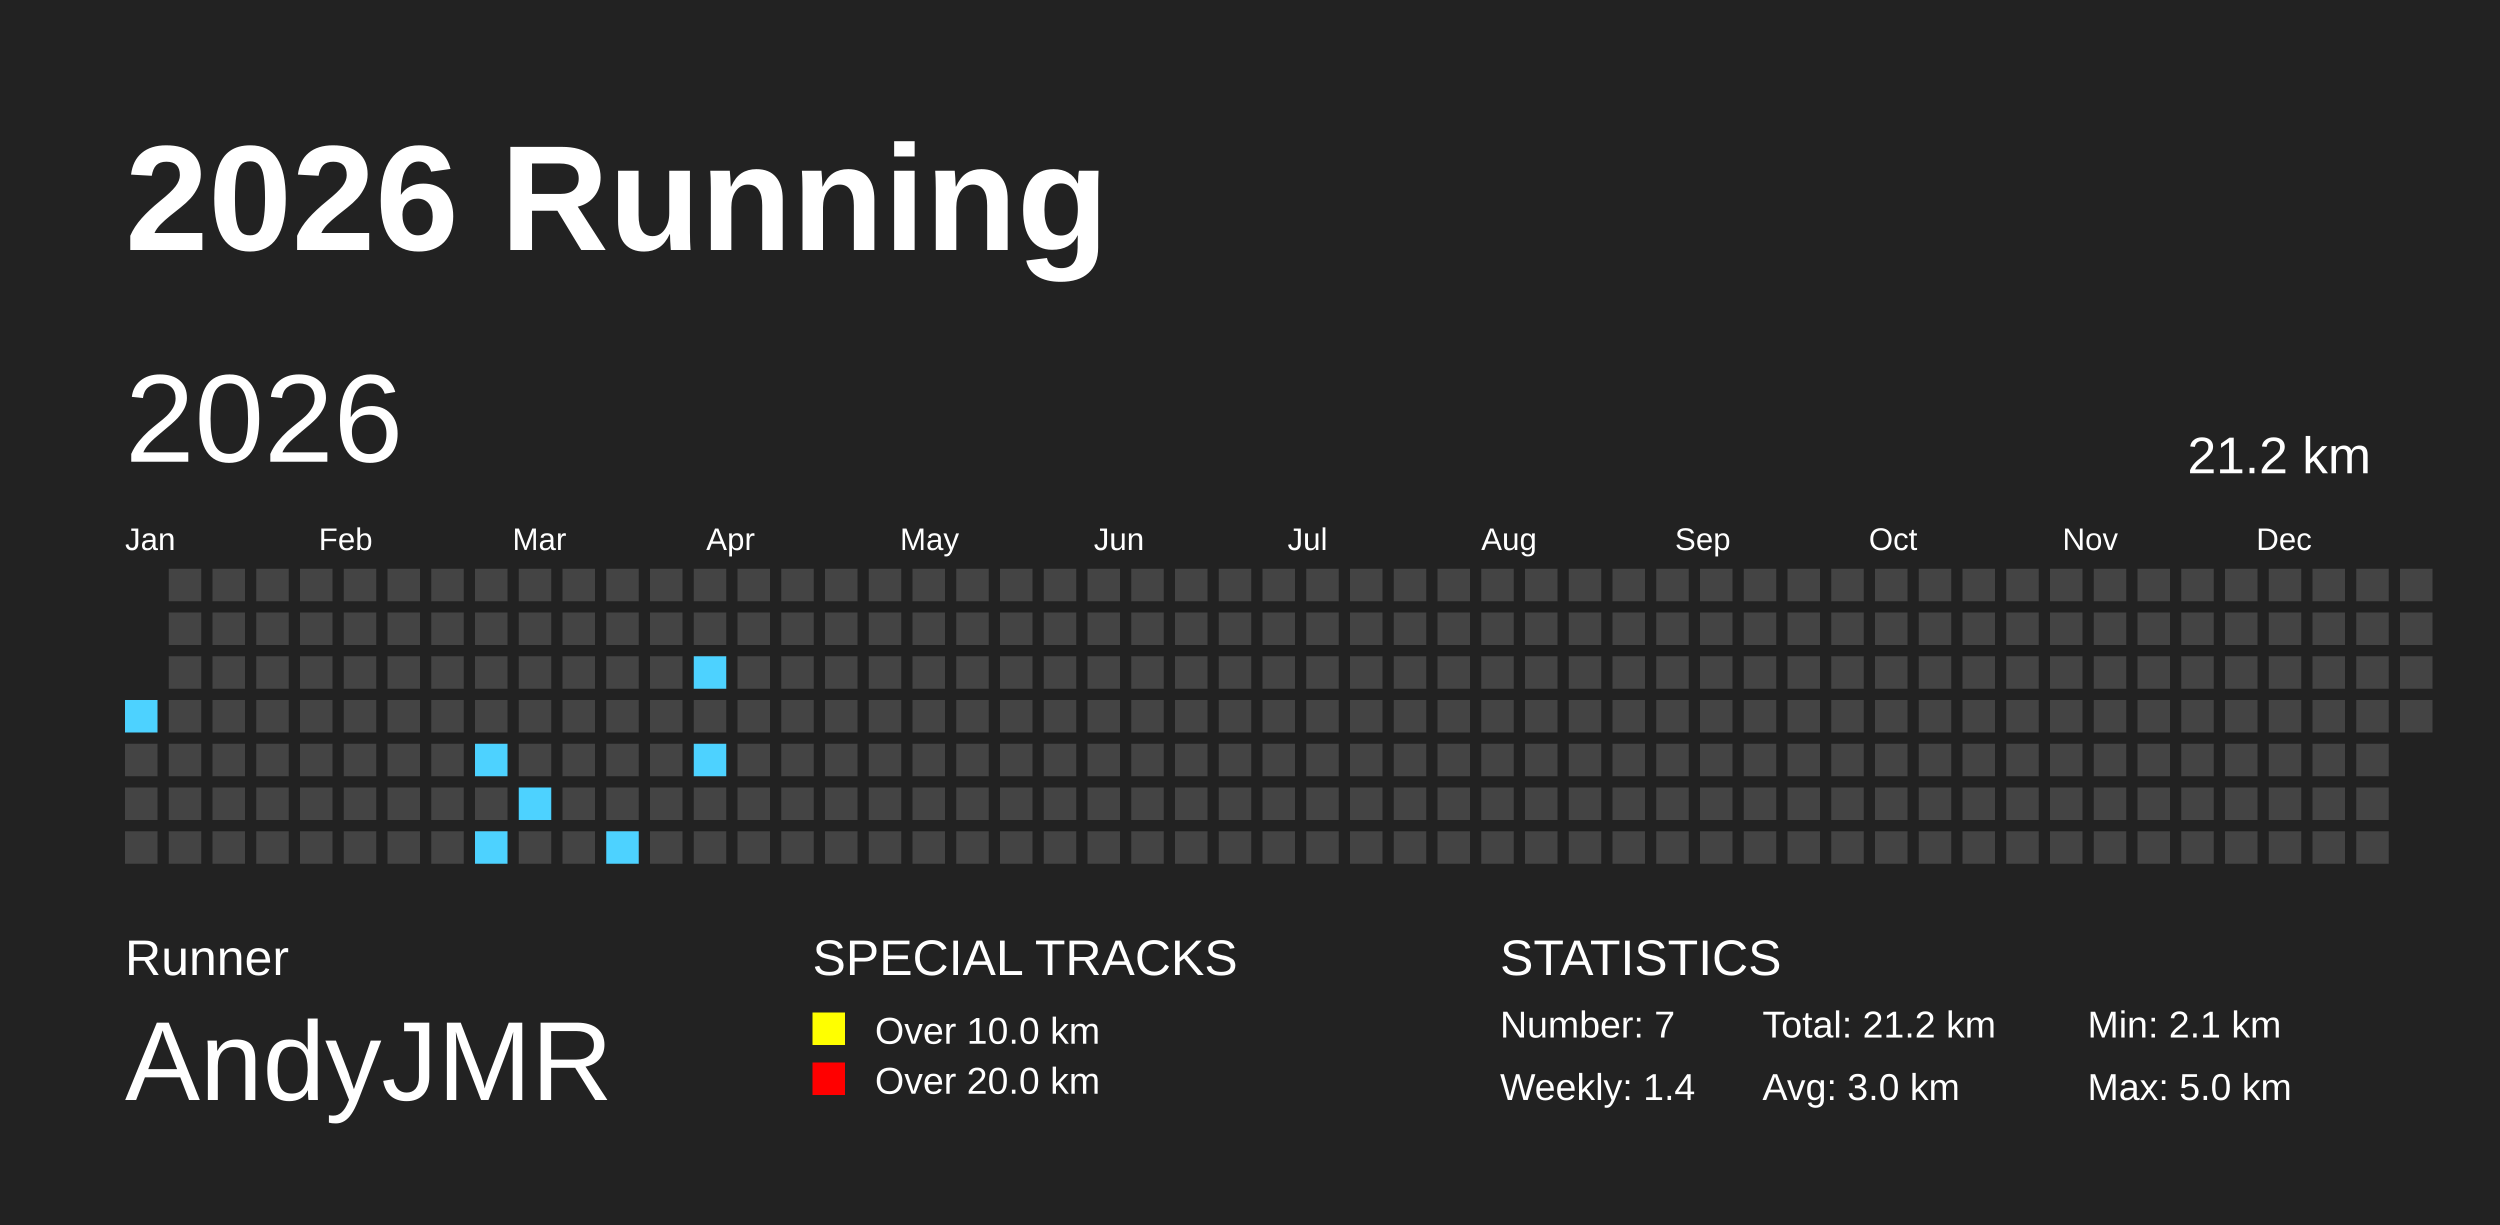
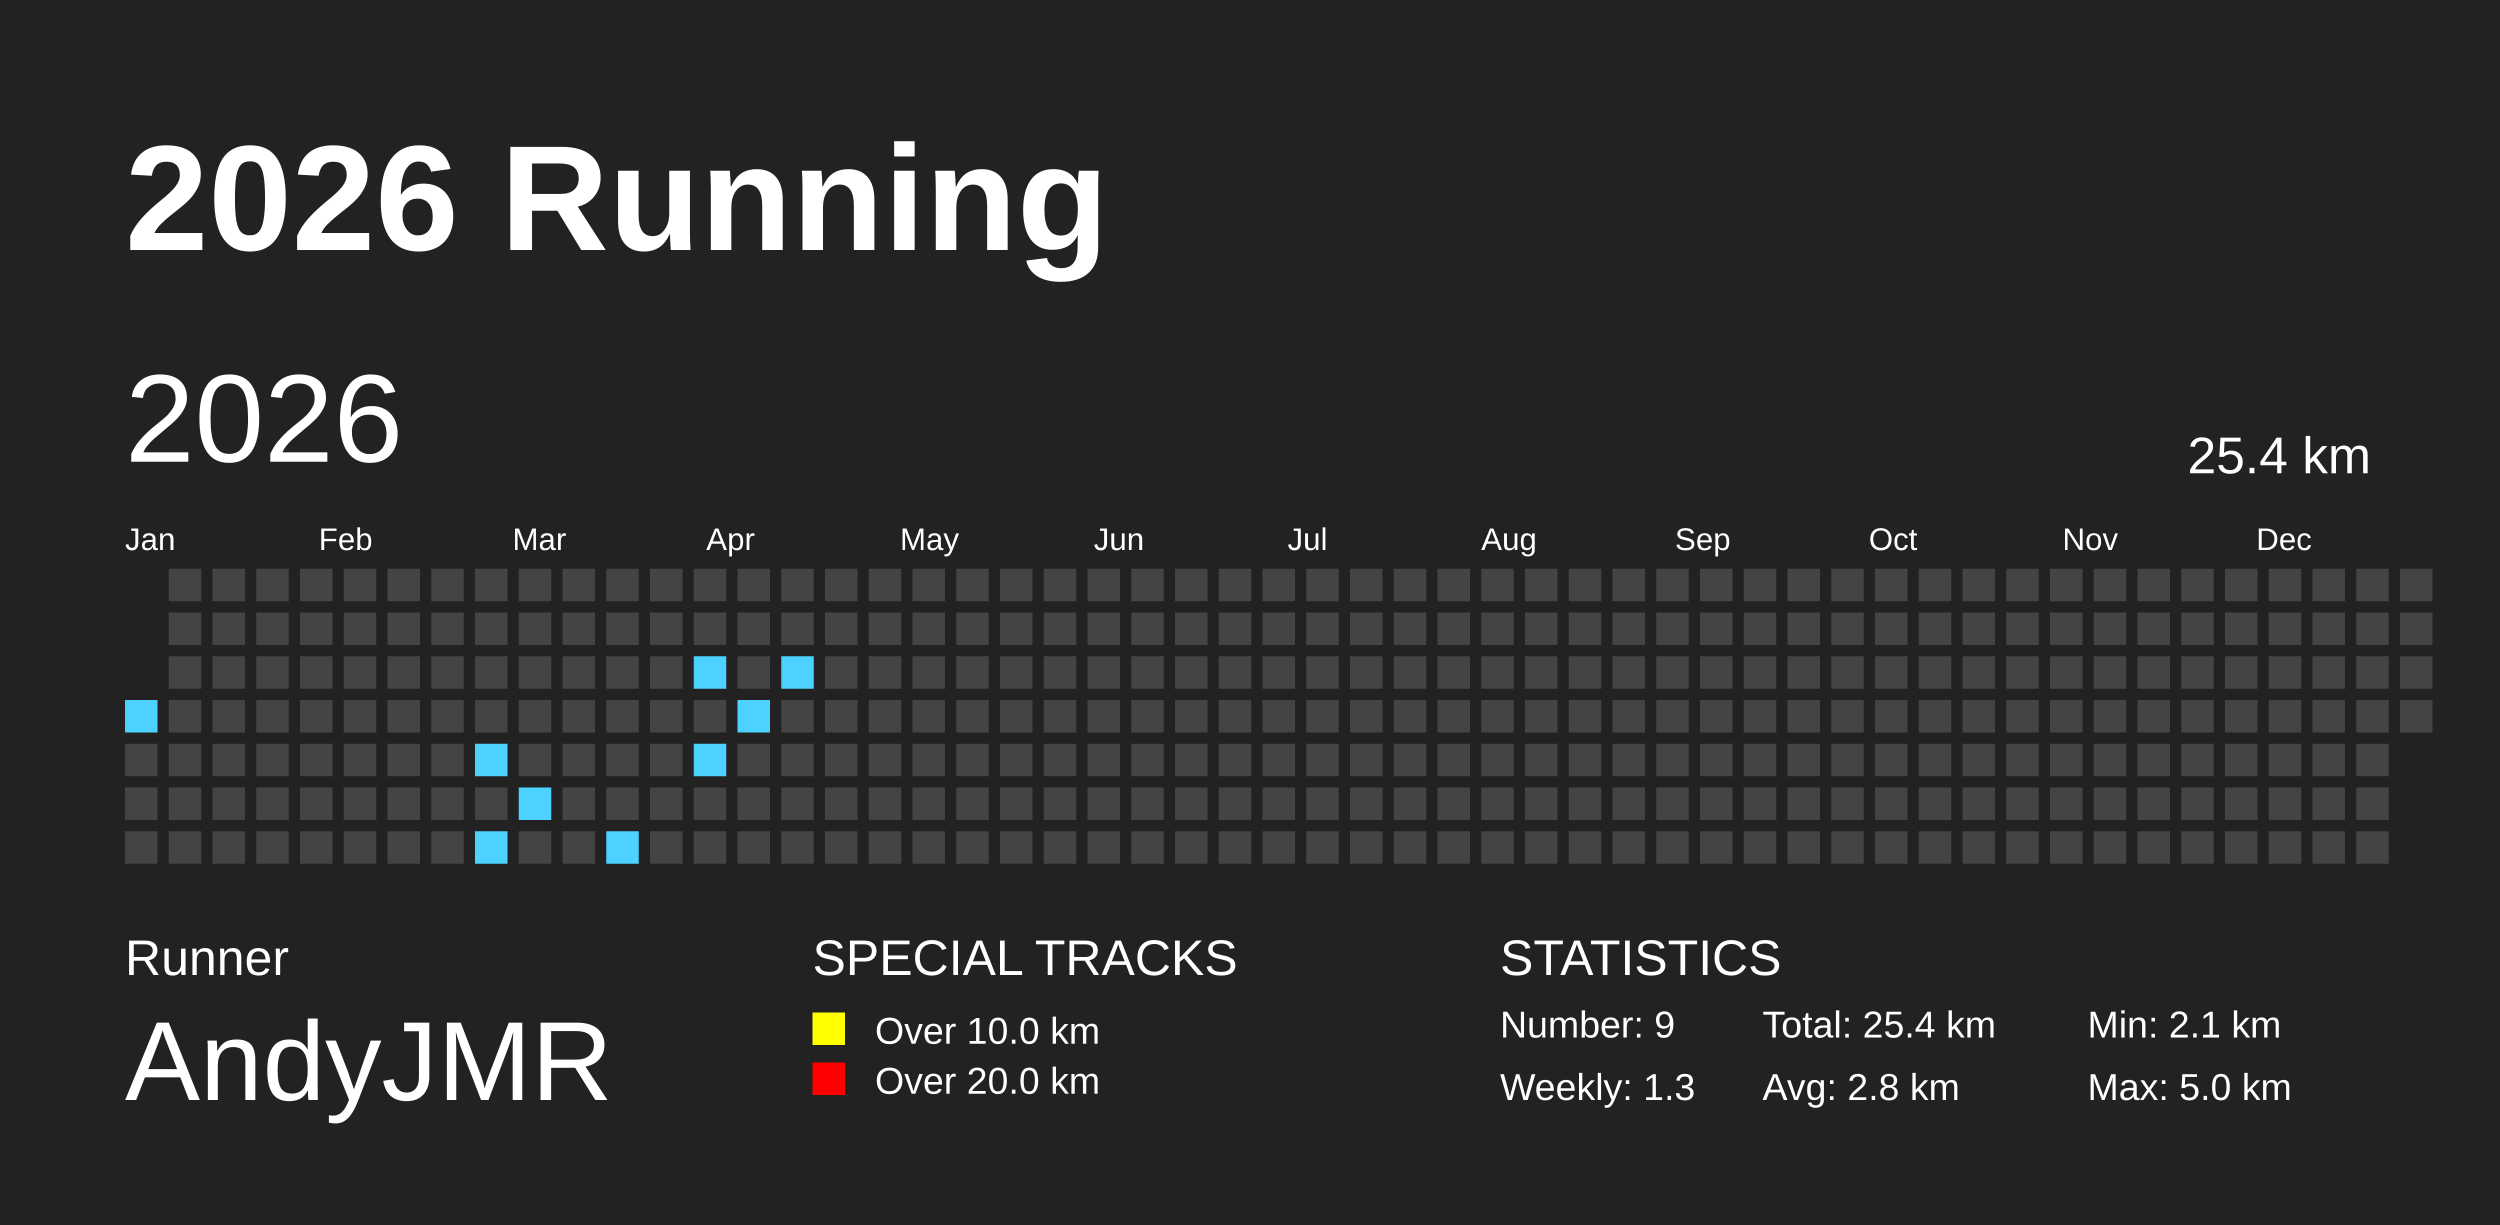
<svg xmlns="http://www.w3.org/2000/svg" baseProfile="full" height="98mm" version="1.1" viewBox="0,0,200,98" width="200mm">
  <defs />
  <rect fill="#222222" height="98" width="200" x="0" y="0" />
  <text fill="#FFFFFF" style="font-size:12px; font-family:Arial; font-weight:bold;" x="10" y="20">2026 Running</text>
  <text fill="#FFFFFF" style="font-size:4px; font-family:Arial" x="10" y="78">Runner</text>
  <text fill="#FFFFFF" style="font-size:9px; font-family:Arial" x="10" y="88">AndyJMR</text>
  <text fill="#FFFFFF" style="font-size:4px; font-family:Arial" x="65" y="78">SPECIAL TRACKS</text>
  <rect fill="yellow" height="2.6" width="2.6" x="65" y="81" />
  <text fill="#FFFFFF" style="font-size:3px; font-family:Arial" x="70" y="83.5">Over 10.0 km</text>
  <rect fill="red" height="2.6" width="2.6" x="65" y="85" />
  <text fill="#FFFFFF" style="font-size:3px; font-family:Arial" x="70" y="87.5">Over 20.0 km</text>
  <text fill="#FFFFFF" style="font-size:4px; font-family:Arial" x="120" y="78">STATISTICS</text>
-   <text fill="#FFFFFF" style="font-size:3px; font-family:Arial" x="120" y="83">Number: 7</text>
-   <text fill="#FFFFFF" style="font-size:3px; font-family:Arial" x="120" y="88">Weekly: 1.4</text>
-   <text fill="#FFFFFF" style="font-size:3px; font-family:Arial" x="141" y="83">Total: 21.2 km</text>
-   <text fill="#FFFFFF" style="font-size:3px; font-family:Arial" x="141" y="88">Avg: 3.0 km</text>
+   <text fill="#FFFFFF" style="font-size:3px; font-family:Arial" x="120" y="83">Number: 9</text>
+   <text fill="#FFFFFF" style="font-size:3px; font-family:Arial" x="120" y="88">Weekly: 1.3</text>
+   <text fill="#FFFFFF" style="font-size:3px; font-family:Arial" x="141" y="83">Total: 25.4 km</text>
+   <text fill="#FFFFFF" style="font-size:3px; font-family:Arial" x="141" y="88">Avg: 2.8 km</text>
  <text fill="#FFFFFF" style="font-size:3px; font-family:Arial" x="167" y="83">Min: 2.1 km</text>
  <text fill="#FFFFFF" style="font-size:3px; font-family:Arial" x="167" y="88">Max: 5.0 km</text>
  <text dominant-baseline="hanging" fill="#FFFFFF" style="font-size:10.0px; font-family:Arial;" x="10" y="30">2026</text>
-   <text dominant-baseline="hanging" fill="#FFFFFF" style="font-size:4.125px; font-family:Arial;" x="175" y="35">21.2 km</text>
+   <text dominant-baseline="hanging" fill="#FFFFFF" style="font-size:4.125px; font-family:Arial;" x="175" y="35">25.4 km</text>
  <text fill="#FFFFFF" style="font-size:2.5px; font-family:Arial" x="10.0" y="44">Jan</text>
  <text fill="#FFFFFF" style="font-size:2.5px; font-family:Arial" x="25.5" y="44">Feb</text>
  <text fill="#FFFFFF" style="font-size:2.5px; font-family:Arial" x="41.0" y="44">Mar</text>
  <text fill="#FFFFFF" style="font-size:2.5px; font-family:Arial" x="56.5" y="44">Apr</text>
  <text fill="#FFFFFF" style="font-size:2.5px; font-family:Arial" x="72.0" y="44">May</text>
  <text fill="#FFFFFF" style="font-size:2.5px; font-family:Arial" x="87.5" y="44">Jun</text>
  <text fill="#FFFFFF" style="font-size:2.5px; font-family:Arial" x="103.0" y="44">Jul</text>
  <text fill="#FFFFFF" style="font-size:2.5px; font-family:Arial" x="118.5" y="44">Aug</text>
  <text fill="#FFFFFF" style="font-size:2.5px; font-family:Arial" x="134.0" y="44">Sep</text>
  <text fill="#FFFFFF" style="font-size:2.5px; font-family:Arial" x="149.5" y="44">Oct</text>
  <text fill="#FFFFFF" style="font-size:2.5px; font-family:Arial" x="165.0" y="44">Nov</text>
  <text fill="#FFFFFF" style="font-size:2.5px; font-family:Arial" x="180.5" y="44">Dec</text>
  <rect fill="#4DD2FF" height="2.6" width="2.6" x="10.0" y="56.0" />
  <rect fill="#444444" height="2.6" width="2.6" x="10.0" y="59.5" />
  <rect fill="#444444" height="2.6" width="2.6" x="10.0" y="63.0" />
  <rect fill="#444444" height="2.6" width="2.6" x="10.0" y="66.5" />
  <rect fill="#444444" height="2.6" width="2.6" x="13.5" y="45.5" />
  <rect fill="#444444" height="2.6" width="2.6" x="13.5" y="49.0" />
  <rect fill="#444444" height="2.6" width="2.6" x="13.5" y="52.5" />
  <rect fill="#444444" height="2.6" width="2.6" x="13.5" y="56.0" />
  <rect fill="#444444" height="2.6" width="2.6" x="13.5" y="59.5" />
  <rect fill="#444444" height="2.6" width="2.6" x="13.5" y="63.0" />
  <rect fill="#444444" height="2.6" width="2.6" x="13.5" y="66.5" />
  <rect fill="#444444" height="2.6" width="2.6" x="17.0" y="45.5" />
  <rect fill="#444444" height="2.6" width="2.6" x="17.0" y="49.0" />
  <rect fill="#444444" height="2.6" width="2.6" x="17.0" y="52.5" />
  <rect fill="#444444" height="2.6" width="2.6" x="17.0" y="56.0" />
  <rect fill="#444444" height="2.6" width="2.6" x="17.0" y="59.5" />
  <rect fill="#444444" height="2.6" width="2.6" x="17.0" y="63.0" />
  <rect fill="#444444" height="2.6" width="2.6" x="17.0" y="66.5" />
  <rect fill="#444444" height="2.6" width="2.6" x="20.5" y="45.5" />
  <rect fill="#444444" height="2.6" width="2.6" x="20.5" y="49.0" />
  <rect fill="#444444" height="2.6" width="2.6" x="20.5" y="52.5" />
  <rect fill="#444444" height="2.6" width="2.6" x="20.5" y="56.0" />
  <rect fill="#444444" height="2.6" width="2.6" x="20.5" y="59.5" />
  <rect fill="#444444" height="2.6" width="2.6" x="20.5" y="63.0" />
  <rect fill="#444444" height="2.6" width="2.6" x="20.5" y="66.5" />
  <rect fill="#444444" height="2.6" width="2.6" x="24.0" y="45.5" />
  <rect fill="#444444" height="2.6" width="2.6" x="24.0" y="49.0" />
  <rect fill="#444444" height="2.6" width="2.6" x="24.0" y="52.5" />
  <rect fill="#444444" height="2.6" width="2.6" x="24.0" y="56.0" />
  <rect fill="#444444" height="2.6" width="2.6" x="24.0" y="59.5" />
  <rect fill="#444444" height="2.6" width="2.6" x="24.0" y="63.0" />
  <rect fill="#444444" height="2.6" width="2.6" x="24.0" y="66.5" />
  <rect fill="#444444" height="2.6" width="2.6" x="27.5" y="45.5" />
  <rect fill="#444444" height="2.6" width="2.6" x="27.5" y="49.0" />
  <rect fill="#444444" height="2.6" width="2.6" x="27.5" y="52.5" />
  <rect fill="#444444" height="2.6" width="2.6" x="27.5" y="56.0" />
  <rect fill="#444444" height="2.6" width="2.6" x="27.5" y="59.5" />
  <rect fill="#444444" height="2.6" width="2.6" x="27.5" y="63.0" />
  <rect fill="#444444" height="2.6" width="2.6" x="27.5" y="66.5" />
  <rect fill="#444444" height="2.6" width="2.6" x="31.0" y="45.5" />
  <rect fill="#444444" height="2.6" width="2.6" x="31.0" y="49.0" />
  <rect fill="#444444" height="2.6" width="2.6" x="31.0" y="52.5" />
  <rect fill="#444444" height="2.6" width="2.6" x="31.0" y="56.0" />
  <rect fill="#444444" height="2.6" width="2.6" x="31.0" y="59.5" />
  <rect fill="#444444" height="2.6" width="2.6" x="31.0" y="63.0" />
  <rect fill="#444444" height="2.6" width="2.6" x="31.0" y="66.5" />
  <rect fill="#444444" height="2.6" width="2.6" x="34.5" y="45.5" />
  <rect fill="#444444" height="2.6" width="2.6" x="34.5" y="49.0" />
  <rect fill="#444444" height="2.6" width="2.6" x="34.5" y="52.5" />
  <rect fill="#444444" height="2.6" width="2.6" x="34.5" y="56.0" />
  <rect fill="#444444" height="2.6" width="2.6" x="34.5" y="59.5" />
  <rect fill="#444444" height="2.6" width="2.6" x="34.5" y="63.0" />
  <rect fill="#444444" height="2.6" width="2.6" x="34.5" y="66.5" />
  <rect fill="#444444" height="2.6" width="2.6" x="38.0" y="45.5" />
  <rect fill="#444444" height="2.6" width="2.6" x="38.0" y="49.0" />
  <rect fill="#444444" height="2.6" width="2.6" x="38.0" y="52.5" />
  <rect fill="#444444" height="2.6" width="2.6" x="38.0" y="56.0" />
  <rect fill="#4DD2FF" height="2.6" width="2.6" x="38.0" y="59.5" />
  <rect fill="#444444" height="2.6" width="2.6" x="38.0" y="63.0" />
  <rect fill="#4DD2FF" height="2.6" width="2.6" x="38.0" y="66.5" />
  <rect fill="#444444" height="2.6" width="2.6" x="41.5" y="45.5" />
  <rect fill="#444444" height="2.6" width="2.6" x="41.5" y="49.0" />
  <rect fill="#444444" height="2.6" width="2.6" x="41.5" y="52.5" />
  <rect fill="#444444" height="2.6" width="2.6" x="41.5" y="56.0" />
  <rect fill="#444444" height="2.6" width="2.6" x="41.5" y="59.5" />
  <rect fill="#4DD2FF" height="2.6" width="2.6" x="41.5" y="63.0" />
  <rect fill="#444444" height="2.6" width="2.6" x="41.5" y="66.5" />
  <rect fill="#444444" height="2.6" width="2.6" x="45.0" y="45.5" />
  <rect fill="#444444" height="2.6" width="2.6" x="45.0" y="49.0" />
  <rect fill="#444444" height="2.6" width="2.6" x="45.0" y="52.5" />
  <rect fill="#444444" height="2.6" width="2.6" x="45.0" y="56.0" />
  <rect fill="#444444" height="2.6" width="2.6" x="45.0" y="59.5" />
  <rect fill="#444444" height="2.6" width="2.6" x="45.0" y="63.0" />
  <rect fill="#444444" height="2.6" width="2.6" x="45.0" y="66.5" />
  <rect fill="#444444" height="2.6" width="2.6" x="48.5" y="45.5" />
  <rect fill="#444444" height="2.6" width="2.6" x="48.5" y="49.0" />
  <rect fill="#444444" height="2.6" width="2.6" x="48.5" y="52.5" />
  <rect fill="#444444" height="2.6" width="2.6" x="48.5" y="56.0" />
  <rect fill="#444444" height="2.6" width="2.6" x="48.5" y="59.5" />
  <rect fill="#444444" height="2.6" width="2.6" x="48.5" y="63.0" />
  <rect fill="#4DD2FF" height="2.6" width="2.6" x="48.5" y="66.5" />
  <rect fill="#444444" height="2.6" width="2.6" x="52.0" y="45.5" />
  <rect fill="#444444" height="2.6" width="2.6" x="52.0" y="49.0" />
  <rect fill="#444444" height="2.6" width="2.6" x="52.0" y="52.5" />
  <rect fill="#444444" height="2.6" width="2.6" x="52.0" y="56.0" />
  <rect fill="#444444" height="2.6" width="2.6" x="52.0" y="59.5" />
  <rect fill="#444444" height="2.6" width="2.6" x="52.0" y="63.0" />
  <rect fill="#444444" height="2.6" width="2.6" x="52.0" y="66.5" />
  <rect fill="#444444" height="2.6" width="2.6" x="55.5" y="45.5" />
  <rect fill="#444444" height="2.6" width="2.6" x="55.5" y="49.0" />
  <rect fill="#4DD2FF" height="2.6" width="2.6" x="55.5" y="52.5" />
  <rect fill="#444444" height="2.6" width="2.6" x="55.5" y="56.0" />
  <rect fill="#4DD2FF" height="2.6" width="2.6" x="55.5" y="59.5" />
  <rect fill="#444444" height="2.6" width="2.6" x="55.5" y="63.0" />
  <rect fill="#444444" height="2.6" width="2.6" x="55.5" y="66.5" />
  <rect fill="#444444" height="2.6" width="2.6" x="59.0" y="45.5" />
  <rect fill="#444444" height="2.6" width="2.6" x="59.0" y="49.0" />
  <rect fill="#444444" height="2.6" width="2.6" x="59.0" y="52.5" />
-   <rect fill="#444444" height="2.6" width="2.6" x="59.0" y="56.0" />
+   <rect fill="#4DD2FF" height="2.6" width="2.6" x="59.0" y="56.0" />
  <rect fill="#444444" height="2.6" width="2.6" x="59.0" y="59.5" />
  <rect fill="#444444" height="2.6" width="2.6" x="59.0" y="63.0" />
  <rect fill="#444444" height="2.6" width="2.6" x="59.0" y="66.5" />
  <rect fill="#444444" height="2.6" width="2.6" x="62.5" y="45.5" />
  <rect fill="#444444" height="2.6" width="2.6" x="62.5" y="49.0" />
-   <rect fill="#444444" height="2.6" width="2.6" x="62.5" y="52.5" />
+   <rect fill="#4DD2FF" height="2.6" width="2.6" x="62.5" y="52.5" />
  <rect fill="#444444" height="2.6" width="2.6" x="62.5" y="56.0" />
  <rect fill="#444444" height="2.6" width="2.6" x="62.5" y="59.5" />
  <rect fill="#444444" height="2.6" width="2.6" x="62.5" y="63.0" />
  <rect fill="#444444" height="2.6" width="2.6" x="62.5" y="66.5" />
  <rect fill="#444444" height="2.6" width="2.6" x="66.0" y="45.5" />
  <rect fill="#444444" height="2.6" width="2.6" x="66.0" y="49.0" />
  <rect fill="#444444" height="2.6" width="2.6" x="66.0" y="52.5" />
  <rect fill="#444444" height="2.6" width="2.6" x="66.0" y="56.0" />
  <rect fill="#444444" height="2.6" width="2.6" x="66.0" y="59.5" />
  <rect fill="#444444" height="2.6" width="2.6" x="66.0" y="63.0" />
  <rect fill="#444444" height="2.6" width="2.6" x="66.0" y="66.5" />
  <rect fill="#444444" height="2.6" width="2.6" x="69.5" y="45.5" />
  <rect fill="#444444" height="2.6" width="2.6" x="69.5" y="49.0" />
  <rect fill="#444444" height="2.6" width="2.6" x="69.5" y="52.5" />
  <rect fill="#444444" height="2.6" width="2.6" x="69.5" y="56.0" />
  <rect fill="#444444" height="2.6" width="2.6" x="69.5" y="59.5" />
  <rect fill="#444444" height="2.6" width="2.6" x="69.5" y="63.0" />
  <rect fill="#444444" height="2.6" width="2.6" x="69.5" y="66.5" />
  <rect fill="#444444" height="2.6" width="2.6" x="73.0" y="45.5" />
  <rect fill="#444444" height="2.6" width="2.6" x="73.0" y="49.0" />
  <rect fill="#444444" height="2.6" width="2.6" x="73.0" y="52.5" />
  <rect fill="#444444" height="2.6" width="2.6" x="73.0" y="56.0" />
  <rect fill="#444444" height="2.6" width="2.6" x="73.0" y="59.5" />
  <rect fill="#444444" height="2.6" width="2.6" x="73.0" y="63.0" />
  <rect fill="#444444" height="2.6" width="2.6" x="73.0" y="66.5" />
  <rect fill="#444444" height="2.6" width="2.6" x="76.5" y="45.5" />
  <rect fill="#444444" height="2.6" width="2.6" x="76.5" y="49.0" />
  <rect fill="#444444" height="2.6" width="2.6" x="76.5" y="52.5" />
  <rect fill="#444444" height="2.6" width="2.6" x="76.5" y="56.0" />
  <rect fill="#444444" height="2.6" width="2.6" x="76.5" y="59.5" />
  <rect fill="#444444" height="2.6" width="2.6" x="76.5" y="63.0" />
  <rect fill="#444444" height="2.6" width="2.6" x="76.5" y="66.5" />
  <rect fill="#444444" height="2.6" width="2.6" x="80.0" y="45.5" />
  <rect fill="#444444" height="2.6" width="2.6" x="80.0" y="49.0" />
  <rect fill="#444444" height="2.6" width="2.6" x="80.0" y="52.5" />
  <rect fill="#444444" height="2.6" width="2.6" x="80.0" y="56.0" />
  <rect fill="#444444" height="2.6" width="2.6" x="80.0" y="59.5" />
  <rect fill="#444444" height="2.6" width="2.6" x="80.0" y="63.0" />
  <rect fill="#444444" height="2.6" width="2.6" x="80.0" y="66.5" />
  <rect fill="#444444" height="2.6" width="2.6" x="83.5" y="45.5" />
  <rect fill="#444444" height="2.6" width="2.6" x="83.5" y="49.0" />
  <rect fill="#444444" height="2.6" width="2.6" x="83.5" y="52.5" />
  <rect fill="#444444" height="2.6" width="2.6" x="83.5" y="56.0" />
  <rect fill="#444444" height="2.6" width="2.6" x="83.5" y="59.5" />
  <rect fill="#444444" height="2.6" width="2.6" x="83.5" y="63.0" />
  <rect fill="#444444" height="2.6" width="2.6" x="83.5" y="66.5" />
  <rect fill="#444444" height="2.6" width="2.6" x="87.0" y="45.5" />
  <rect fill="#444444" height="2.6" width="2.6" x="87.0" y="49.0" />
  <rect fill="#444444" height="2.6" width="2.6" x="87.0" y="52.5" />
  <rect fill="#444444" height="2.6" width="2.6" x="87.0" y="56.0" />
  <rect fill="#444444" height="2.6" width="2.6" x="87.0" y="59.5" />
  <rect fill="#444444" height="2.6" width="2.6" x="87.0" y="63.0" />
  <rect fill="#444444" height="2.6" width="2.6" x="87.0" y="66.5" />
  <rect fill="#444444" height="2.6" width="2.6" x="90.5" y="45.5" />
  <rect fill="#444444" height="2.6" width="2.6" x="90.5" y="49.0" />
  <rect fill="#444444" height="2.6" width="2.6" x="90.5" y="52.5" />
  <rect fill="#444444" height="2.6" width="2.6" x="90.5" y="56.0" />
  <rect fill="#444444" height="2.6" width="2.6" x="90.5" y="59.5" />
  <rect fill="#444444" height="2.6" width="2.6" x="90.5" y="63.0" />
  <rect fill="#444444" height="2.6" width="2.6" x="90.5" y="66.5" />
  <rect fill="#444444" height="2.6" width="2.6" x="94.0" y="45.5" />
  <rect fill="#444444" height="2.6" width="2.6" x="94.0" y="49.0" />
  <rect fill="#444444" height="2.6" width="2.6" x="94.0" y="52.5" />
  <rect fill="#444444" height="2.6" width="2.6" x="94.0" y="56.0" />
  <rect fill="#444444" height="2.6" width="2.6" x="94.0" y="59.5" />
  <rect fill="#444444" height="2.6" width="2.6" x="94.0" y="63.0" />
  <rect fill="#444444" height="2.6" width="2.6" x="94.0" y="66.5" />
  <rect fill="#444444" height="2.6" width="2.6" x="97.5" y="45.5" />
  <rect fill="#444444" height="2.6" width="2.6" x="97.5" y="49.0" />
  <rect fill="#444444" height="2.6" width="2.6" x="97.5" y="52.5" />
  <rect fill="#444444" height="2.6" width="2.6" x="97.5" y="56.0" />
  <rect fill="#444444" height="2.6" width="2.6" x="97.5" y="59.5" />
  <rect fill="#444444" height="2.6" width="2.6" x="97.5" y="63.0" />
  <rect fill="#444444" height="2.6" width="2.6" x="97.5" y="66.5" />
  <rect fill="#444444" height="2.6" width="2.6" x="101.0" y="45.5" />
  <rect fill="#444444" height="2.6" width="2.6" x="101.0" y="49.0" />
  <rect fill="#444444" height="2.6" width="2.6" x="101.0" y="52.5" />
  <rect fill="#444444" height="2.6" width="2.6" x="101.0" y="56.0" />
  <rect fill="#444444" height="2.6" width="2.6" x="101.0" y="59.5" />
  <rect fill="#444444" height="2.6" width="2.6" x="101.0" y="63.0" />
  <rect fill="#444444" height="2.6" width="2.6" x="101.0" y="66.5" />
  <rect fill="#444444" height="2.6" width="2.6" x="104.5" y="45.5" />
  <rect fill="#444444" height="2.6" width="2.6" x="104.5" y="49.0" />
  <rect fill="#444444" height="2.6" width="2.6" x="104.5" y="52.5" />
  <rect fill="#444444" height="2.6" width="2.6" x="104.5" y="56.0" />
  <rect fill="#444444" height="2.6" width="2.6" x="104.5" y="59.5" />
  <rect fill="#444444" height="2.6" width="2.6" x="104.5" y="63.0" />
  <rect fill="#444444" height="2.6" width="2.6" x="104.5" y="66.5" />
  <rect fill="#444444" height="2.6" width="2.6" x="108.0" y="45.5" />
  <rect fill="#444444" height="2.6" width="2.6" x="108.0" y="49.0" />
  <rect fill="#444444" height="2.6" width="2.6" x="108.0" y="52.5" />
  <rect fill="#444444" height="2.6" width="2.6" x="108.0" y="56.0" />
  <rect fill="#444444" height="2.6" width="2.6" x="108.0" y="59.5" />
  <rect fill="#444444" height="2.6" width="2.6" x="108.0" y="63.0" />
  <rect fill="#444444" height="2.6" width="2.6" x="108.0" y="66.5" />
  <rect fill="#444444" height="2.6" width="2.6" x="111.5" y="45.5" />
  <rect fill="#444444" height="2.6" width="2.6" x="111.5" y="49.0" />
  <rect fill="#444444" height="2.6" width="2.6" x="111.5" y="52.5" />
  <rect fill="#444444" height="2.6" width="2.6" x="111.5" y="56.0" />
  <rect fill="#444444" height="2.6" width="2.6" x="111.5" y="59.5" />
  <rect fill="#444444" height="2.6" width="2.6" x="111.5" y="63.0" />
  <rect fill="#444444" height="2.6" width="2.6" x="111.5" y="66.5" />
  <rect fill="#444444" height="2.6" width="2.6" x="115.0" y="45.5" />
  <rect fill="#444444" height="2.6" width="2.6" x="115.0" y="49.0" />
  <rect fill="#444444" height="2.6" width="2.6" x="115.0" y="52.5" />
  <rect fill="#444444" height="2.6" width="2.6" x="115.0" y="56.0" />
  <rect fill="#444444" height="2.6" width="2.6" x="115.0" y="59.5" />
  <rect fill="#444444" height="2.6" width="2.6" x="115.0" y="63.0" />
  <rect fill="#444444" height="2.6" width="2.6" x="115.0" y="66.5" />
  <rect fill="#444444" height="2.6" width="2.6" x="118.5" y="45.5" />
  <rect fill="#444444" height="2.6" width="2.6" x="118.5" y="49.0" />
  <rect fill="#444444" height="2.6" width="2.6" x="118.5" y="52.5" />
  <rect fill="#444444" height="2.6" width="2.6" x="118.5" y="56.0" />
  <rect fill="#444444" height="2.6" width="2.6" x="118.5" y="59.5" />
  <rect fill="#444444" height="2.6" width="2.6" x="118.5" y="63.0" />
  <rect fill="#444444" height="2.6" width="2.6" x="118.5" y="66.5" />
  <rect fill="#444444" height="2.6" width="2.6" x="122.0" y="45.5" />
  <rect fill="#444444" height="2.6" width="2.6" x="122.0" y="49.0" />
  <rect fill="#444444" height="2.6" width="2.6" x="122.0" y="52.5" />
  <rect fill="#444444" height="2.6" width="2.6" x="122.0" y="56.0" />
  <rect fill="#444444" height="2.6" width="2.6" x="122.0" y="59.5" />
  <rect fill="#444444" height="2.6" width="2.6" x="122.0" y="63.0" />
  <rect fill="#444444" height="2.6" width="2.6" x="122.0" y="66.5" />
  <rect fill="#444444" height="2.6" width="2.6" x="125.5" y="45.5" />
  <rect fill="#444444" height="2.6" width="2.6" x="125.5" y="49.0" />
  <rect fill="#444444" height="2.6" width="2.6" x="125.5" y="52.5" />
  <rect fill="#444444" height="2.6" width="2.6" x="125.5" y="56.0" />
  <rect fill="#444444" height="2.6" width="2.6" x="125.5" y="59.5" />
  <rect fill="#444444" height="2.6" width="2.6" x="125.5" y="63.0" />
  <rect fill="#444444" height="2.6" width="2.6" x="125.5" y="66.5" />
  <rect fill="#444444" height="2.6" width="2.6" x="129.0" y="45.5" />
  <rect fill="#444444" height="2.6" width="2.6" x="129.0" y="49.0" />
  <rect fill="#444444" height="2.6" width="2.6" x="129.0" y="52.5" />
  <rect fill="#444444" height="2.6" width="2.6" x="129.0" y="56.0" />
  <rect fill="#444444" height="2.6" width="2.6" x="129.0" y="59.5" />
  <rect fill="#444444" height="2.6" width="2.6" x="129.0" y="63.0" />
  <rect fill="#444444" height="2.6" width="2.6" x="129.0" y="66.5" />
  <rect fill="#444444" height="2.6" width="2.6" x="132.5" y="45.5" />
  <rect fill="#444444" height="2.6" width="2.6" x="132.5" y="49.0" />
  <rect fill="#444444" height="2.6" width="2.6" x="132.5" y="52.5" />
  <rect fill="#444444" height="2.6" width="2.6" x="132.5" y="56.0" />
  <rect fill="#444444" height="2.6" width="2.6" x="132.5" y="59.5" />
  <rect fill="#444444" height="2.6" width="2.6" x="132.5" y="63.0" />
  <rect fill="#444444" height="2.6" width="2.6" x="132.5" y="66.5" />
  <rect fill="#444444" height="2.6" width="2.6" x="136.0" y="45.5" />
  <rect fill="#444444" height="2.6" width="2.6" x="136.0" y="49.0" />
  <rect fill="#444444" height="2.6" width="2.6" x="136.0" y="52.5" />
  <rect fill="#444444" height="2.6" width="2.6" x="136.0" y="56.0" />
  <rect fill="#444444" height="2.6" width="2.6" x="136.0" y="59.5" />
  <rect fill="#444444" height="2.6" width="2.6" x="136.0" y="63.0" />
  <rect fill="#444444" height="2.6" width="2.6" x="136.0" y="66.5" />
  <rect fill="#444444" height="2.6" width="2.6" x="139.5" y="45.5" />
  <rect fill="#444444" height="2.6" width="2.6" x="139.5" y="49.0" />
  <rect fill="#444444" height="2.6" width="2.6" x="139.5" y="52.5" />
  <rect fill="#444444" height="2.6" width="2.6" x="139.5" y="56.0" />
  <rect fill="#444444" height="2.6" width="2.6" x="139.5" y="59.5" />
  <rect fill="#444444" height="2.6" width="2.6" x="139.5" y="63.0" />
  <rect fill="#444444" height="2.6" width="2.6" x="139.5" y="66.5" />
  <rect fill="#444444" height="2.6" width="2.6" x="143.0" y="45.5" />
  <rect fill="#444444" height="2.6" width="2.6" x="143.0" y="49.0" />
  <rect fill="#444444" height="2.6" width="2.6" x="143.0" y="52.5" />
  <rect fill="#444444" height="2.6" width="2.6" x="143.0" y="56.0" />
  <rect fill="#444444" height="2.6" width="2.6" x="143.0" y="59.5" />
  <rect fill="#444444" height="2.6" width="2.6" x="143.0" y="63.0" />
  <rect fill="#444444" height="2.6" width="2.6" x="143.0" y="66.5" />
  <rect fill="#444444" height="2.6" width="2.6" x="146.5" y="45.5" />
  <rect fill="#444444" height="2.6" width="2.6" x="146.5" y="49.0" />
  <rect fill="#444444" height="2.6" width="2.6" x="146.5" y="52.5" />
  <rect fill="#444444" height="2.6" width="2.6" x="146.5" y="56.0" />
  <rect fill="#444444" height="2.6" width="2.6" x="146.5" y="59.5" />
  <rect fill="#444444" height="2.6" width="2.6" x="146.5" y="63.0" />
  <rect fill="#444444" height="2.6" width="2.6" x="146.5" y="66.5" />
  <rect fill="#444444" height="2.6" width="2.6" x="150.0" y="45.5" />
  <rect fill="#444444" height="2.6" width="2.6" x="150.0" y="49.0" />
  <rect fill="#444444" height="2.6" width="2.6" x="150.0" y="52.5" />
  <rect fill="#444444" height="2.6" width="2.6" x="150.0" y="56.0" />
  <rect fill="#444444" height="2.6" width="2.6" x="150.0" y="59.5" />
  <rect fill="#444444" height="2.6" width="2.6" x="150.0" y="63.0" />
  <rect fill="#444444" height="2.6" width="2.6" x="150.0" y="66.5" />
  <rect fill="#444444" height="2.6" width="2.6" x="153.5" y="45.5" />
  <rect fill="#444444" height="2.6" width="2.6" x="153.5" y="49.0" />
  <rect fill="#444444" height="2.6" width="2.6" x="153.5" y="52.5" />
  <rect fill="#444444" height="2.6" width="2.6" x="153.5" y="56.0" />
  <rect fill="#444444" height="2.6" width="2.6" x="153.5" y="59.5" />
  <rect fill="#444444" height="2.6" width="2.6" x="153.5" y="63.0" />
  <rect fill="#444444" height="2.6" width="2.6" x="153.5" y="66.5" />
  <rect fill="#444444" height="2.6" width="2.6" x="157.0" y="45.5" />
  <rect fill="#444444" height="2.6" width="2.6" x="157.0" y="49.0" />
  <rect fill="#444444" height="2.6" width="2.6" x="157.0" y="52.5" />
  <rect fill="#444444" height="2.6" width="2.6" x="157.0" y="56.0" />
  <rect fill="#444444" height="2.6" width="2.6" x="157.0" y="59.5" />
  <rect fill="#444444" height="2.6" width="2.6" x="157.0" y="63.0" />
  <rect fill="#444444" height="2.6" width="2.6" x="157.0" y="66.5" />
  <rect fill="#444444" height="2.6" width="2.6" x="160.5" y="45.5" />
  <rect fill="#444444" height="2.6" width="2.6" x="160.5" y="49.0" />
  <rect fill="#444444" height="2.6" width="2.6" x="160.5" y="52.5" />
  <rect fill="#444444" height="2.6" width="2.6" x="160.5" y="56.0" />
  <rect fill="#444444" height="2.6" width="2.6" x="160.5" y="59.5" />
  <rect fill="#444444" height="2.6" width="2.6" x="160.5" y="63.0" />
  <rect fill="#444444" height="2.6" width="2.6" x="160.5" y="66.5" />
  <rect fill="#444444" height="2.6" width="2.6" x="164.0" y="45.5" />
  <rect fill="#444444" height="2.6" width="2.6" x="164.0" y="49.0" />
  <rect fill="#444444" height="2.6" width="2.6" x="164.0" y="52.5" />
  <rect fill="#444444" height="2.6" width="2.6" x="164.0" y="56.0" />
  <rect fill="#444444" height="2.6" width="2.6" x="164.0" y="59.5" />
  <rect fill="#444444" height="2.6" width="2.6" x="164.0" y="63.0" />
  <rect fill="#444444" height="2.6" width="2.6" x="164.0" y="66.5" />
  <rect fill="#444444" height="2.6" width="2.6" x="167.5" y="45.5" />
  <rect fill="#444444" height="2.6" width="2.6" x="167.5" y="49.0" />
  <rect fill="#444444" height="2.6" width="2.6" x="167.5" y="52.5" />
  <rect fill="#444444" height="2.6" width="2.6" x="167.5" y="56.0" />
  <rect fill="#444444" height="2.6" width="2.6" x="167.5" y="59.5" />
  <rect fill="#444444" height="2.6" width="2.6" x="167.5" y="63.0" />
  <rect fill="#444444" height="2.6" width="2.6" x="167.5" y="66.5" />
  <rect fill="#444444" height="2.6" width="2.6" x="171.0" y="45.5" />
  <rect fill="#444444" height="2.6" width="2.6" x="171.0" y="49.0" />
  <rect fill="#444444" height="2.6" width="2.6" x="171.0" y="52.5" />
  <rect fill="#444444" height="2.6" width="2.6" x="171.0" y="56.0" />
  <rect fill="#444444" height="2.6" width="2.6" x="171.0" y="59.5" />
  <rect fill="#444444" height="2.6" width="2.6" x="171.0" y="63.0" />
  <rect fill="#444444" height="2.6" width="2.6" x="171.0" y="66.5" />
  <rect fill="#444444" height="2.6" width="2.6" x="174.5" y="45.5" />
  <rect fill="#444444" height="2.6" width="2.6" x="174.5" y="49.0" />
  <rect fill="#444444" height="2.6" width="2.6" x="174.5" y="52.5" />
  <rect fill="#444444" height="2.6" width="2.6" x="174.5" y="56.0" />
  <rect fill="#444444" height="2.6" width="2.6" x="174.5" y="59.5" />
  <rect fill="#444444" height="2.6" width="2.6" x="174.5" y="63.0" />
  <rect fill="#444444" height="2.6" width="2.6" x="174.5" y="66.5" />
  <rect fill="#444444" height="2.6" width="2.6" x="178.0" y="45.5" />
  <rect fill="#444444" height="2.6" width="2.6" x="178.0" y="49.0" />
  <rect fill="#444444" height="2.6" width="2.6" x="178.0" y="52.5" />
  <rect fill="#444444" height="2.6" width="2.6" x="178.0" y="56.0" />
  <rect fill="#444444" height="2.6" width="2.6" x="178.0" y="59.5" />
  <rect fill="#444444" height="2.6" width="2.6" x="178.0" y="63.0" />
  <rect fill="#444444" height="2.6" width="2.6" x="178.0" y="66.5" />
  <rect fill="#444444" height="2.6" width="2.6" x="181.5" y="45.5" />
  <rect fill="#444444" height="2.6" width="2.6" x="181.5" y="49.0" />
  <rect fill="#444444" height="2.6" width="2.6" x="181.5" y="52.5" />
  <rect fill="#444444" height="2.6" width="2.6" x="181.5" y="56.0" />
  <rect fill="#444444" height="2.6" width="2.6" x="181.5" y="59.5" />
  <rect fill="#444444" height="2.6" width="2.6" x="181.5" y="63.0" />
  <rect fill="#444444" height="2.6" width="2.6" x="181.5" y="66.5" />
  <rect fill="#444444" height="2.6" width="2.6" x="185.0" y="45.5" />
  <rect fill="#444444" height="2.6" width="2.6" x="185.0" y="49.0" />
  <rect fill="#444444" height="2.6" width="2.6" x="185.0" y="52.5" />
  <rect fill="#444444" height="2.6" width="2.6" x="185.0" y="56.0" />
  <rect fill="#444444" height="2.6" width="2.6" x="185.0" y="59.5" />
  <rect fill="#444444" height="2.6" width="2.6" x="185.0" y="63.0" />
  <rect fill="#444444" height="2.6" width="2.6" x="185.0" y="66.5" />
  <rect fill="#444444" height="2.6" width="2.6" x="188.5" y="45.5" />
  <rect fill="#444444" height="2.6" width="2.6" x="188.5" y="49.0" />
  <rect fill="#444444" height="2.6" width="2.6" x="188.5" y="52.5" />
  <rect fill="#444444" height="2.6" width="2.6" x="188.5" y="56.0" />
  <rect fill="#444444" height="2.6" width="2.6" x="188.5" y="59.5" />
  <rect fill="#444444" height="2.6" width="2.6" x="188.5" y="63.0" />
  <rect fill="#444444" height="2.6" width="2.6" x="188.5" y="66.5" />
  <rect fill="#444444" height="2.6" width="2.6" x="192.0" y="45.5" />
  <rect fill="#444444" height="2.6" width="2.6" x="192.0" y="49.0" />
  <rect fill="#444444" height="2.6" width="2.6" x="192.0" y="52.5" />
  <rect fill="#444444" height="2.6" width="2.6" x="192.0" y="56.0" />
</svg>
